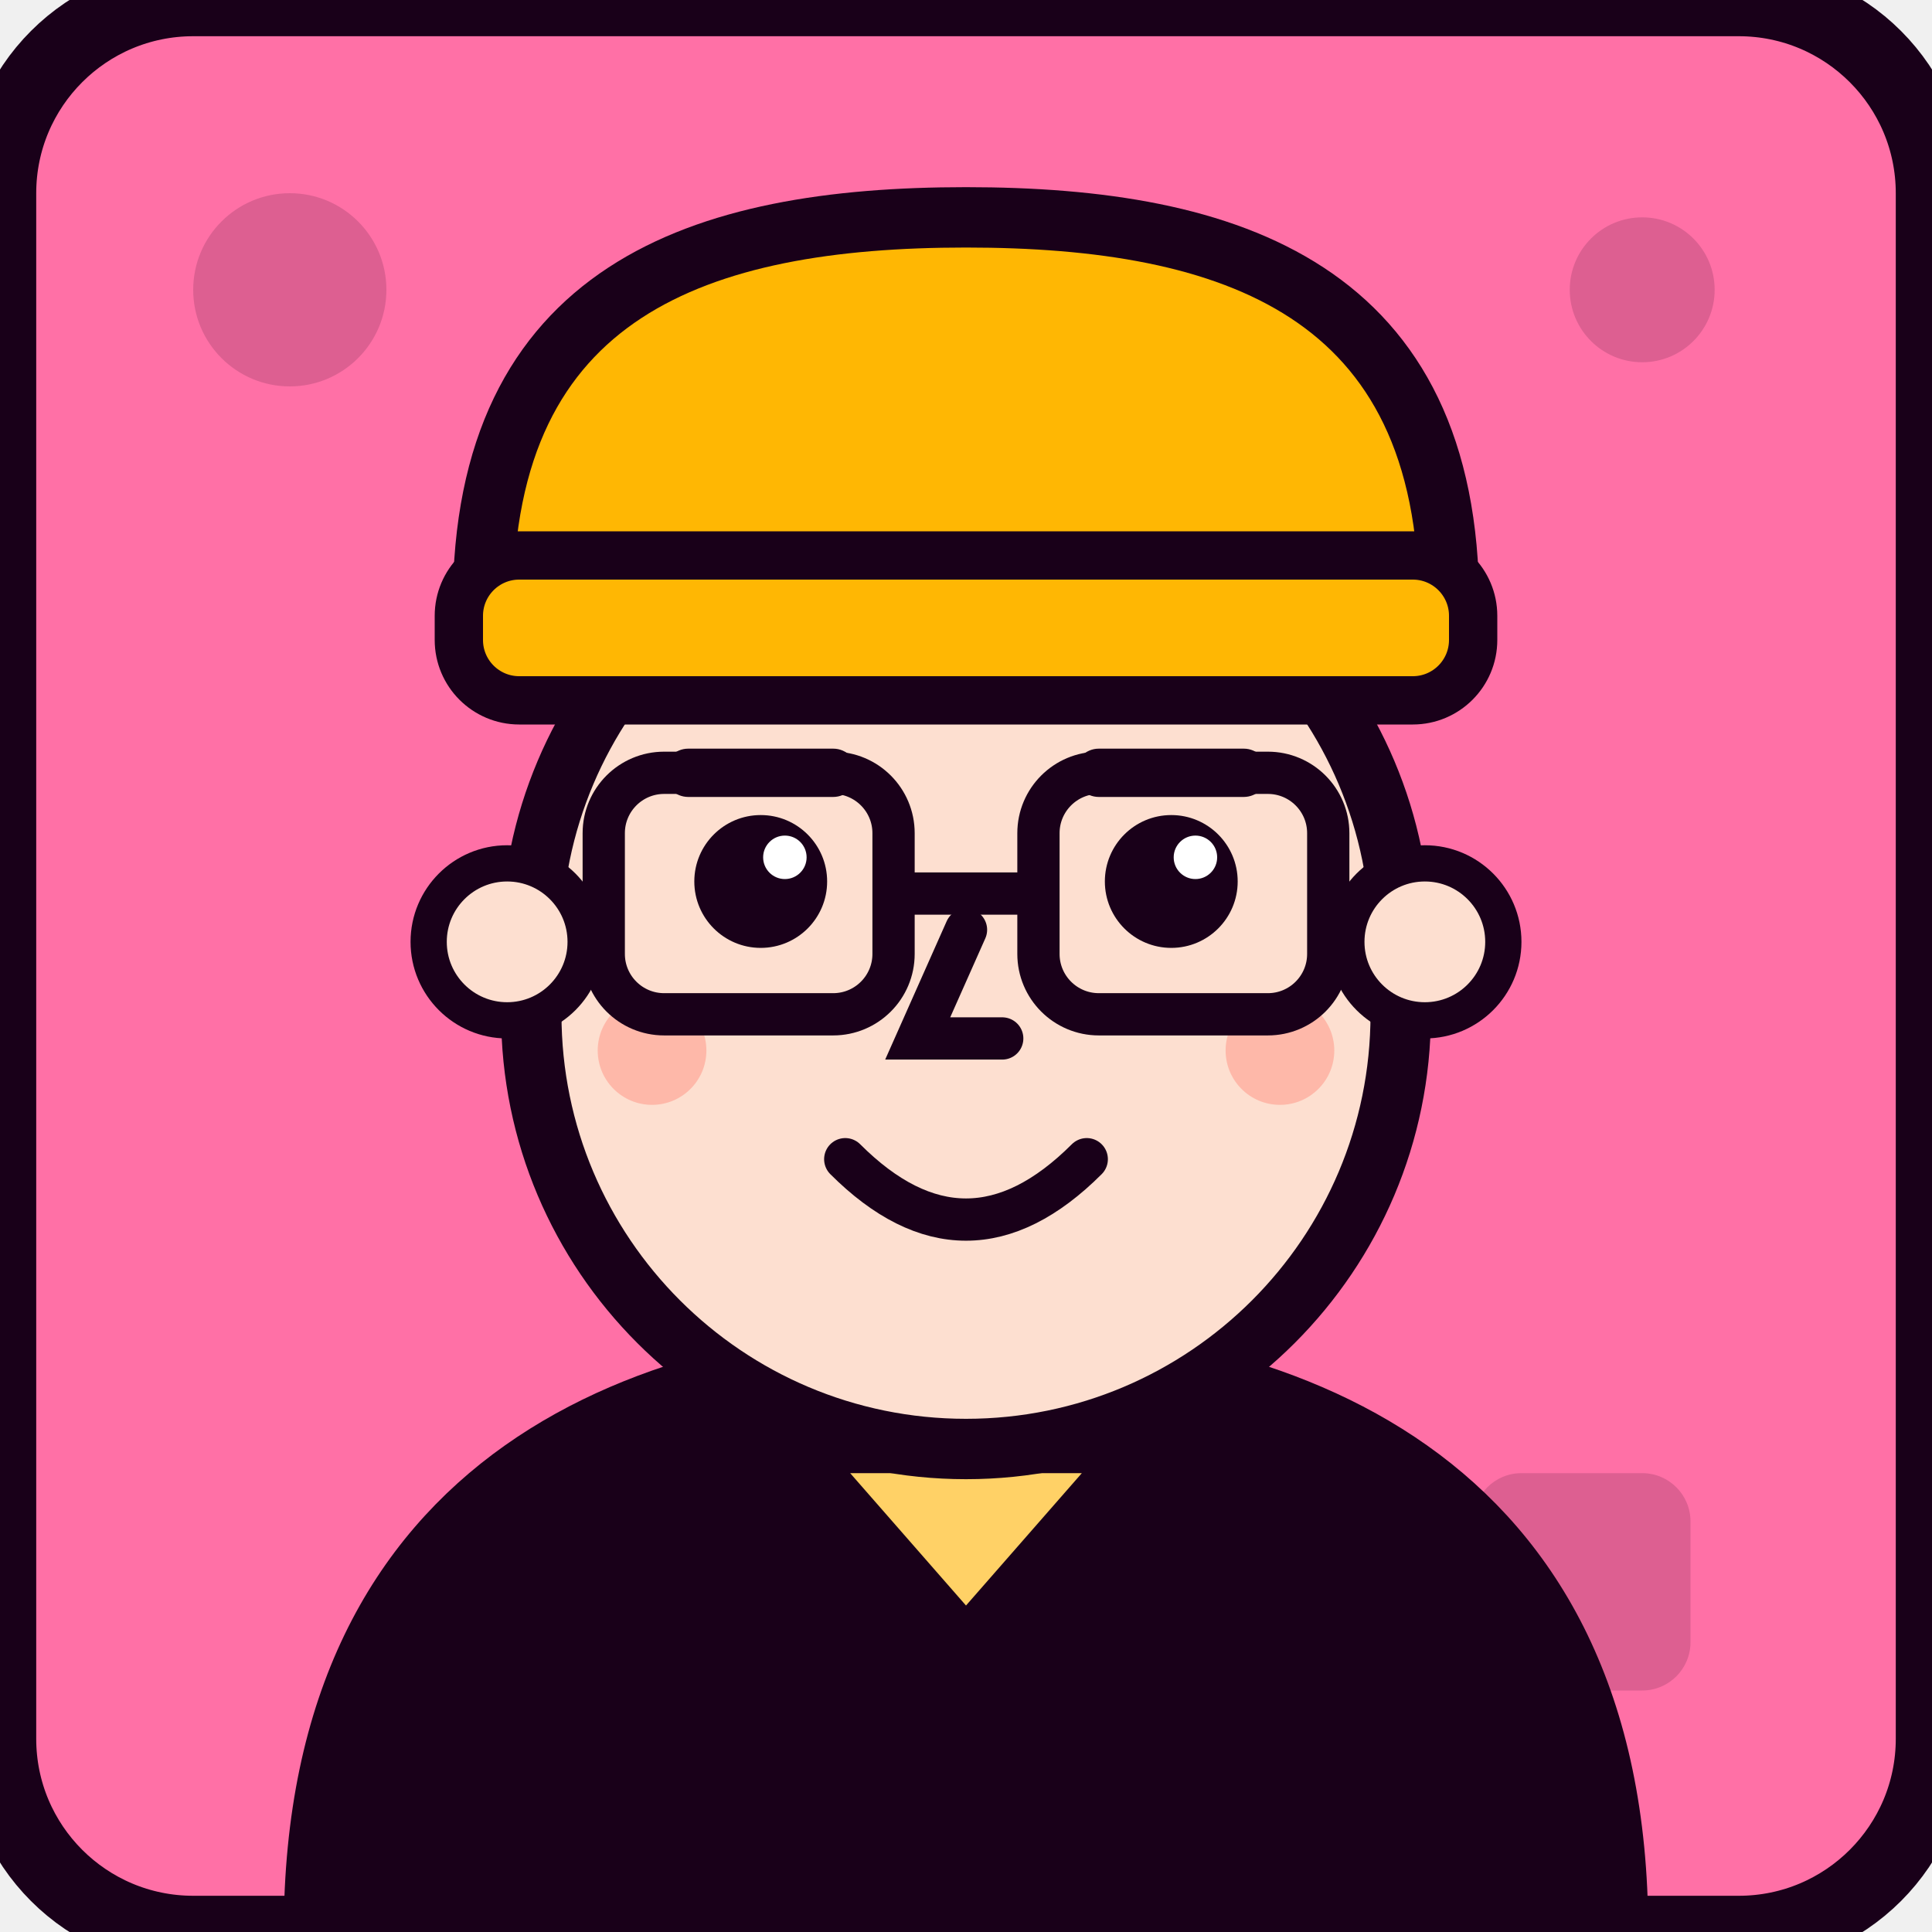
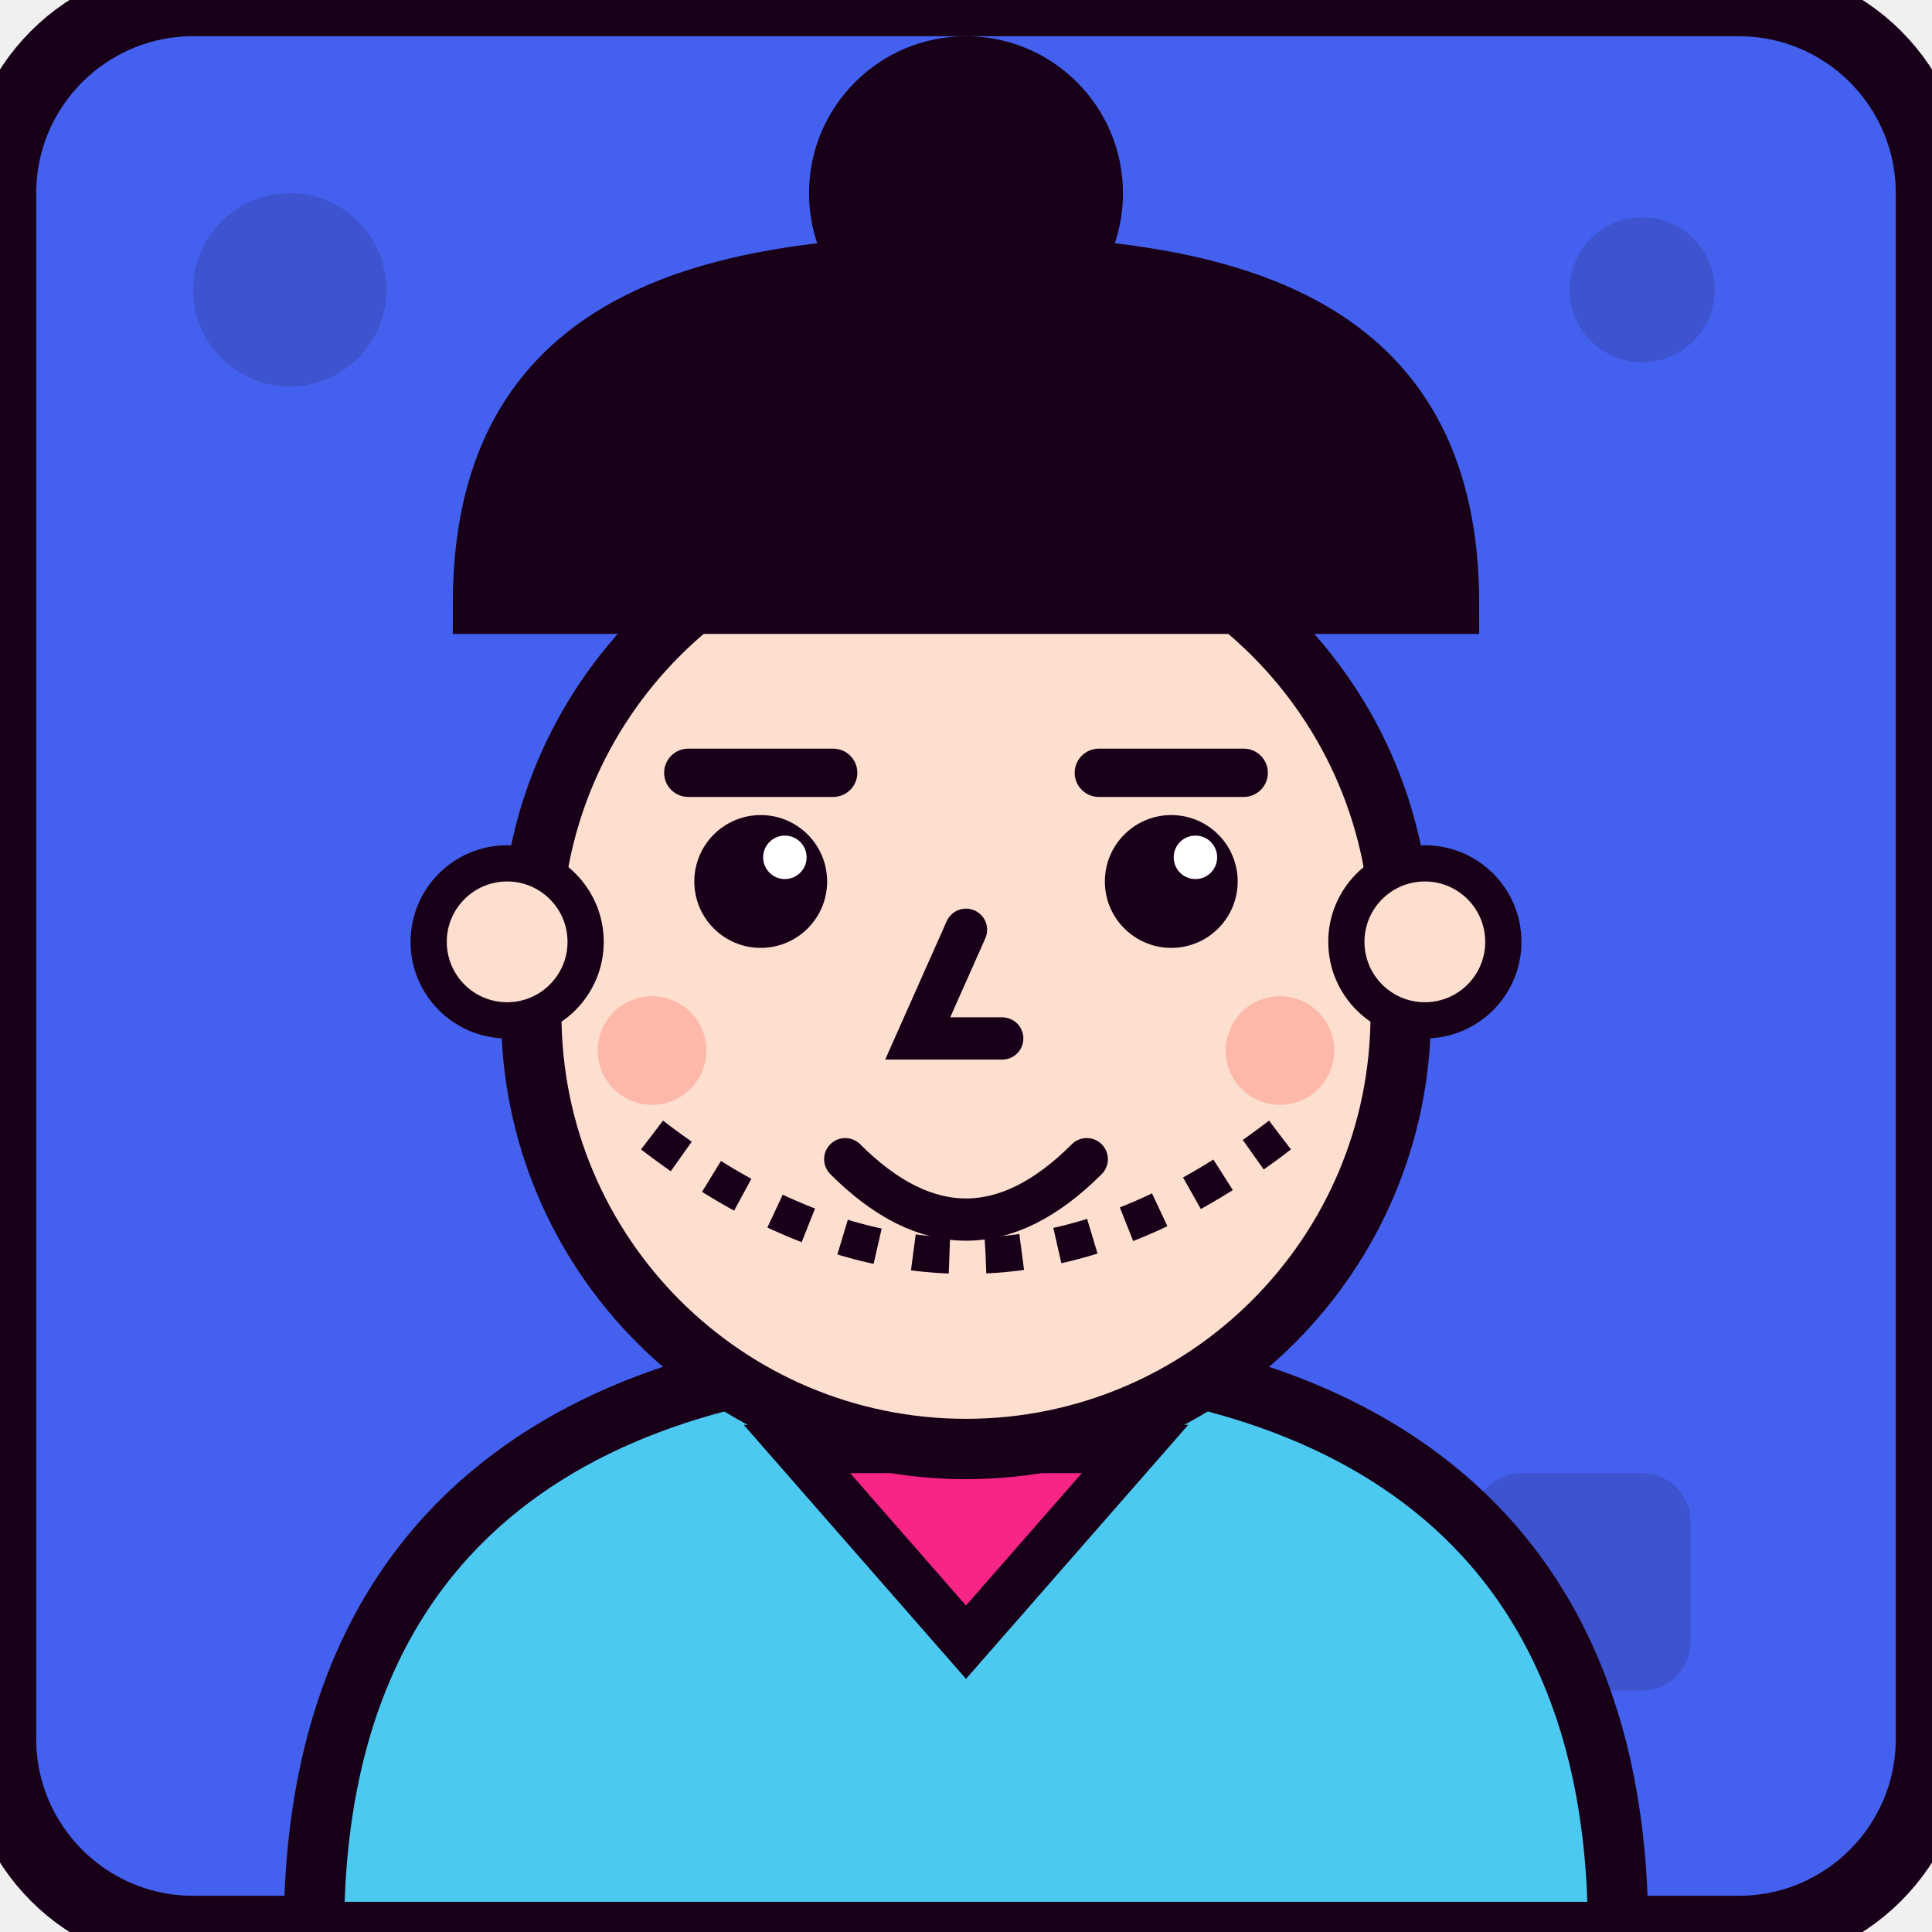
<svg xmlns="http://www.w3.org/2000/svg" viewBox="0 0 160 160" width="100%" height="100%">
-   <rect x="0" y="0" width="160" height="160" rx="16" fill="#FF70A6" stroke="#190019" stroke-width="6" />
+   <rect x="0" y="0" width="160" height="160" rx="16" fill="#4361EE" stroke="#190019" stroke-width="6" />
  <circle cx="24" cy="24" r="8" fill="#190019" opacity="0.15" />
  <circle cx="136" cy="24" r="6" fill="#190019" opacity="0.15" />
  <rect x="122" y="122" width="18" height="18" rx="4" fill="#190019" opacity="0.15" />
-   <path d="M 26 160 C 26 122, 54 112, 80 112 C 106 112, 134 122, 134 160 Z" fill="#190019" stroke="#190019" stroke-width="5" />
-   <path d="M 66 120 L 80 136 L 94 120 Z" fill="#FFD166" stroke="#190019" stroke-width="4" />
+   <path d="M 26 160 C 26 122, 54 112, 80 112 C 106 112, 134 122, 134 160 Z" fill="#4CC9F0" stroke="#190019" stroke-width="5" />
+   <path d="M 66 120 L 80 136 L 94 120 Z" fill="#F72585" stroke="#190019" stroke-width="4" />
  <rect x="44" y="42" width="72" height="78" rx="36" fill="#FDDFD0" stroke="#190019" stroke-width="5" />
  <circle cx="42" cy="78" r="6.5" fill="#FDDFD0" stroke="#190019" stroke-width="3" />
  <circle cx="118" cy="78" r="6.5" fill="#FDDFD0" stroke="#190019" stroke-width="3" />
  <path d="M 80 77 L 76 86 L 83 86" fill="none" stroke="#190019" stroke-width="3.5" stroke-linecap="round" />
  <circle cx="54" cy="87" r="4.5" fill="#FF6F61" opacity="0.35" />
  <circle cx="106" cy="87" r="4.5" fill="#FF6F61" opacity="0.35" />
  <path d="M 70 96 Q 80 106 90 96" fill="none" stroke="#190019" stroke-width="3.5" stroke-linecap="round" />
  <circle cx="63" cy="73" r="5.5" fill="#190019" />
  <circle cx="97" cy="73" r="5.5" fill="#190019" />
  <circle cx="65" cy="71" r="1.8" fill="#FFFFFF" />
  <circle cx="99" cy="71" r="1.8" fill="#FFFFFF" />
  <rect x="55" y="62" width="16" height="4" rx="2" fill="#190019" />
  <rect x="89" y="62" width="16" height="4" rx="2" fill="#190019" />
-   <path d="M 40 50 C 40 24, 58 18, 80 18 C 102 18, 120 24, 120 50 Z" fill="#FFB703" stroke="#190019" stroke-width="5" />
-   <rect x="38" y="46" width="84" height="12" rx="5" fill="#FFB703" stroke="#190019" stroke-width="4" />
-   <rect x="50" y="64" width="24" height="20" rx="5" fill="none" stroke="#190019" stroke-width="3.5" />
-   <rect x="86" y="64" width="24" height="20" rx="5" fill="none" stroke="#190019" stroke-width="3.5" />
-   <line x1="74" y1="74" x2="86" y2="74" stroke="#190019" stroke-width="3.5" />
+   <path d="M 40 50 C 40 28, 56 22, 80 22 C 104 22, 120 28, 120 50 Z" fill="#190019" stroke="#190019" stroke-width="5" />
+   <circle cx="80" cy="16" r="11" fill="#190019" stroke="#190019" stroke-width="4" />
+   <path d="M 54 94 Q 80 114 106 94" fill="none" stroke="#190019" stroke-width="3" stroke-dasharray="3,3" />
</svg>
